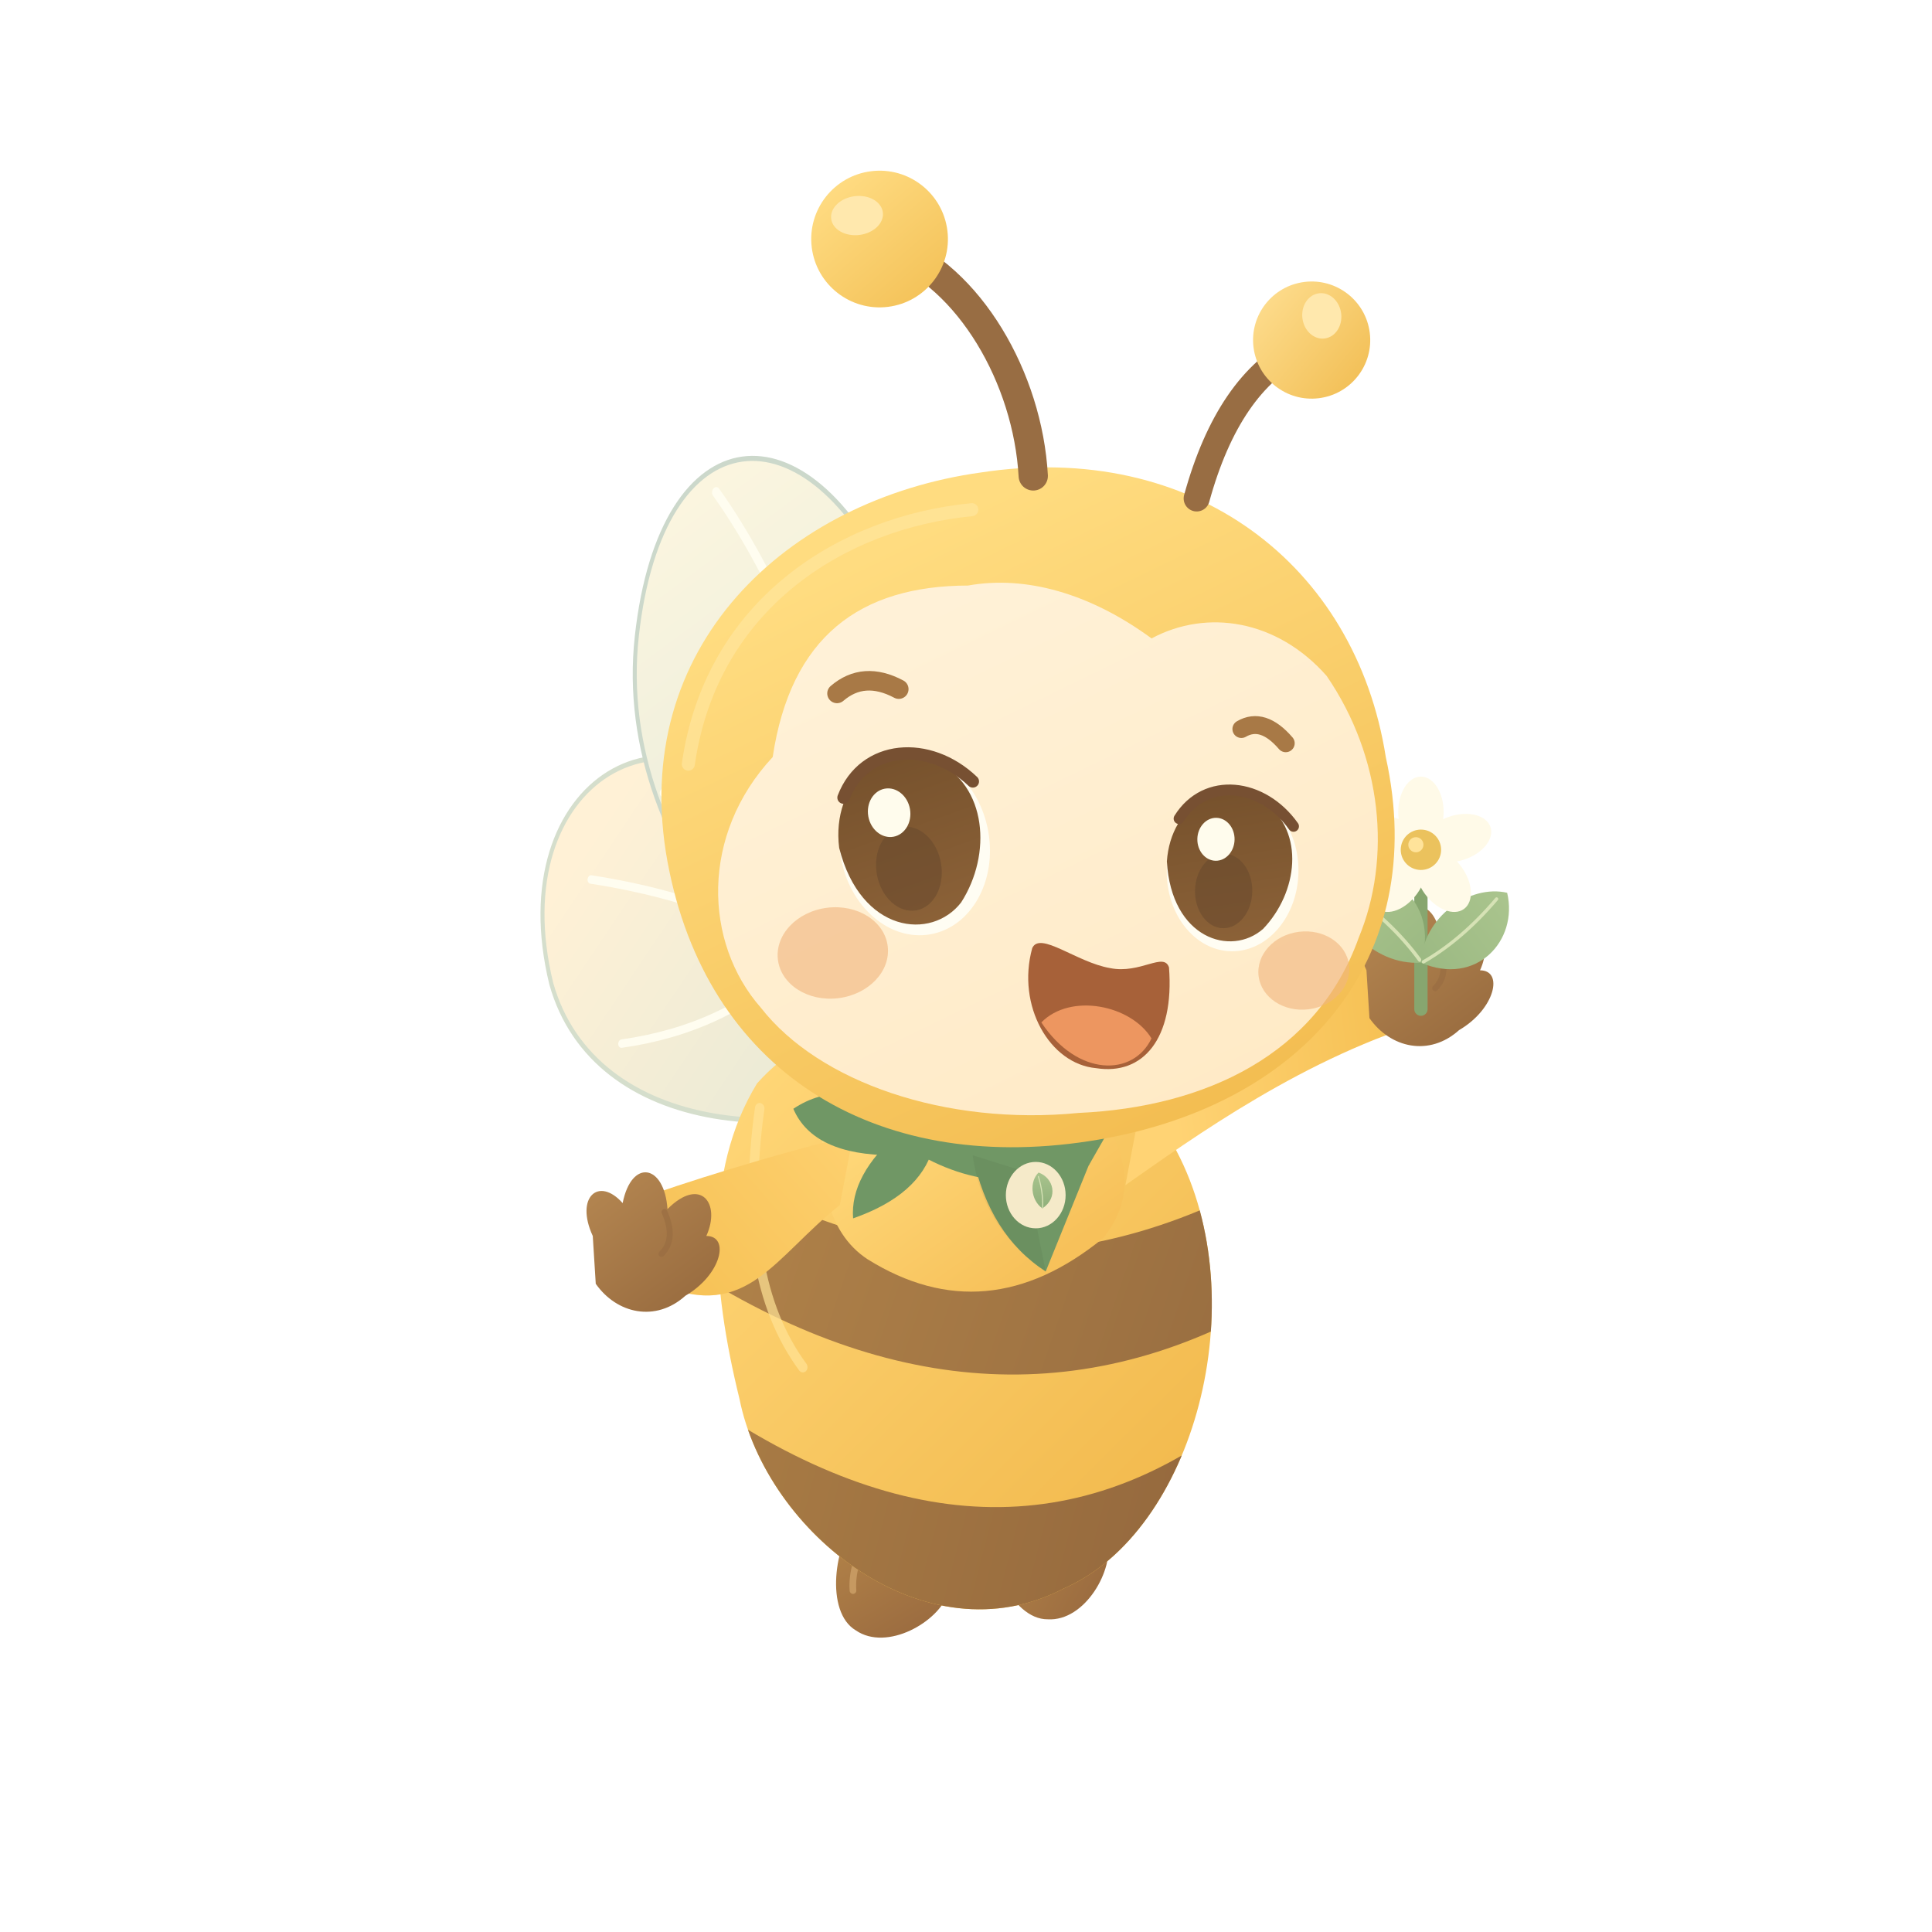
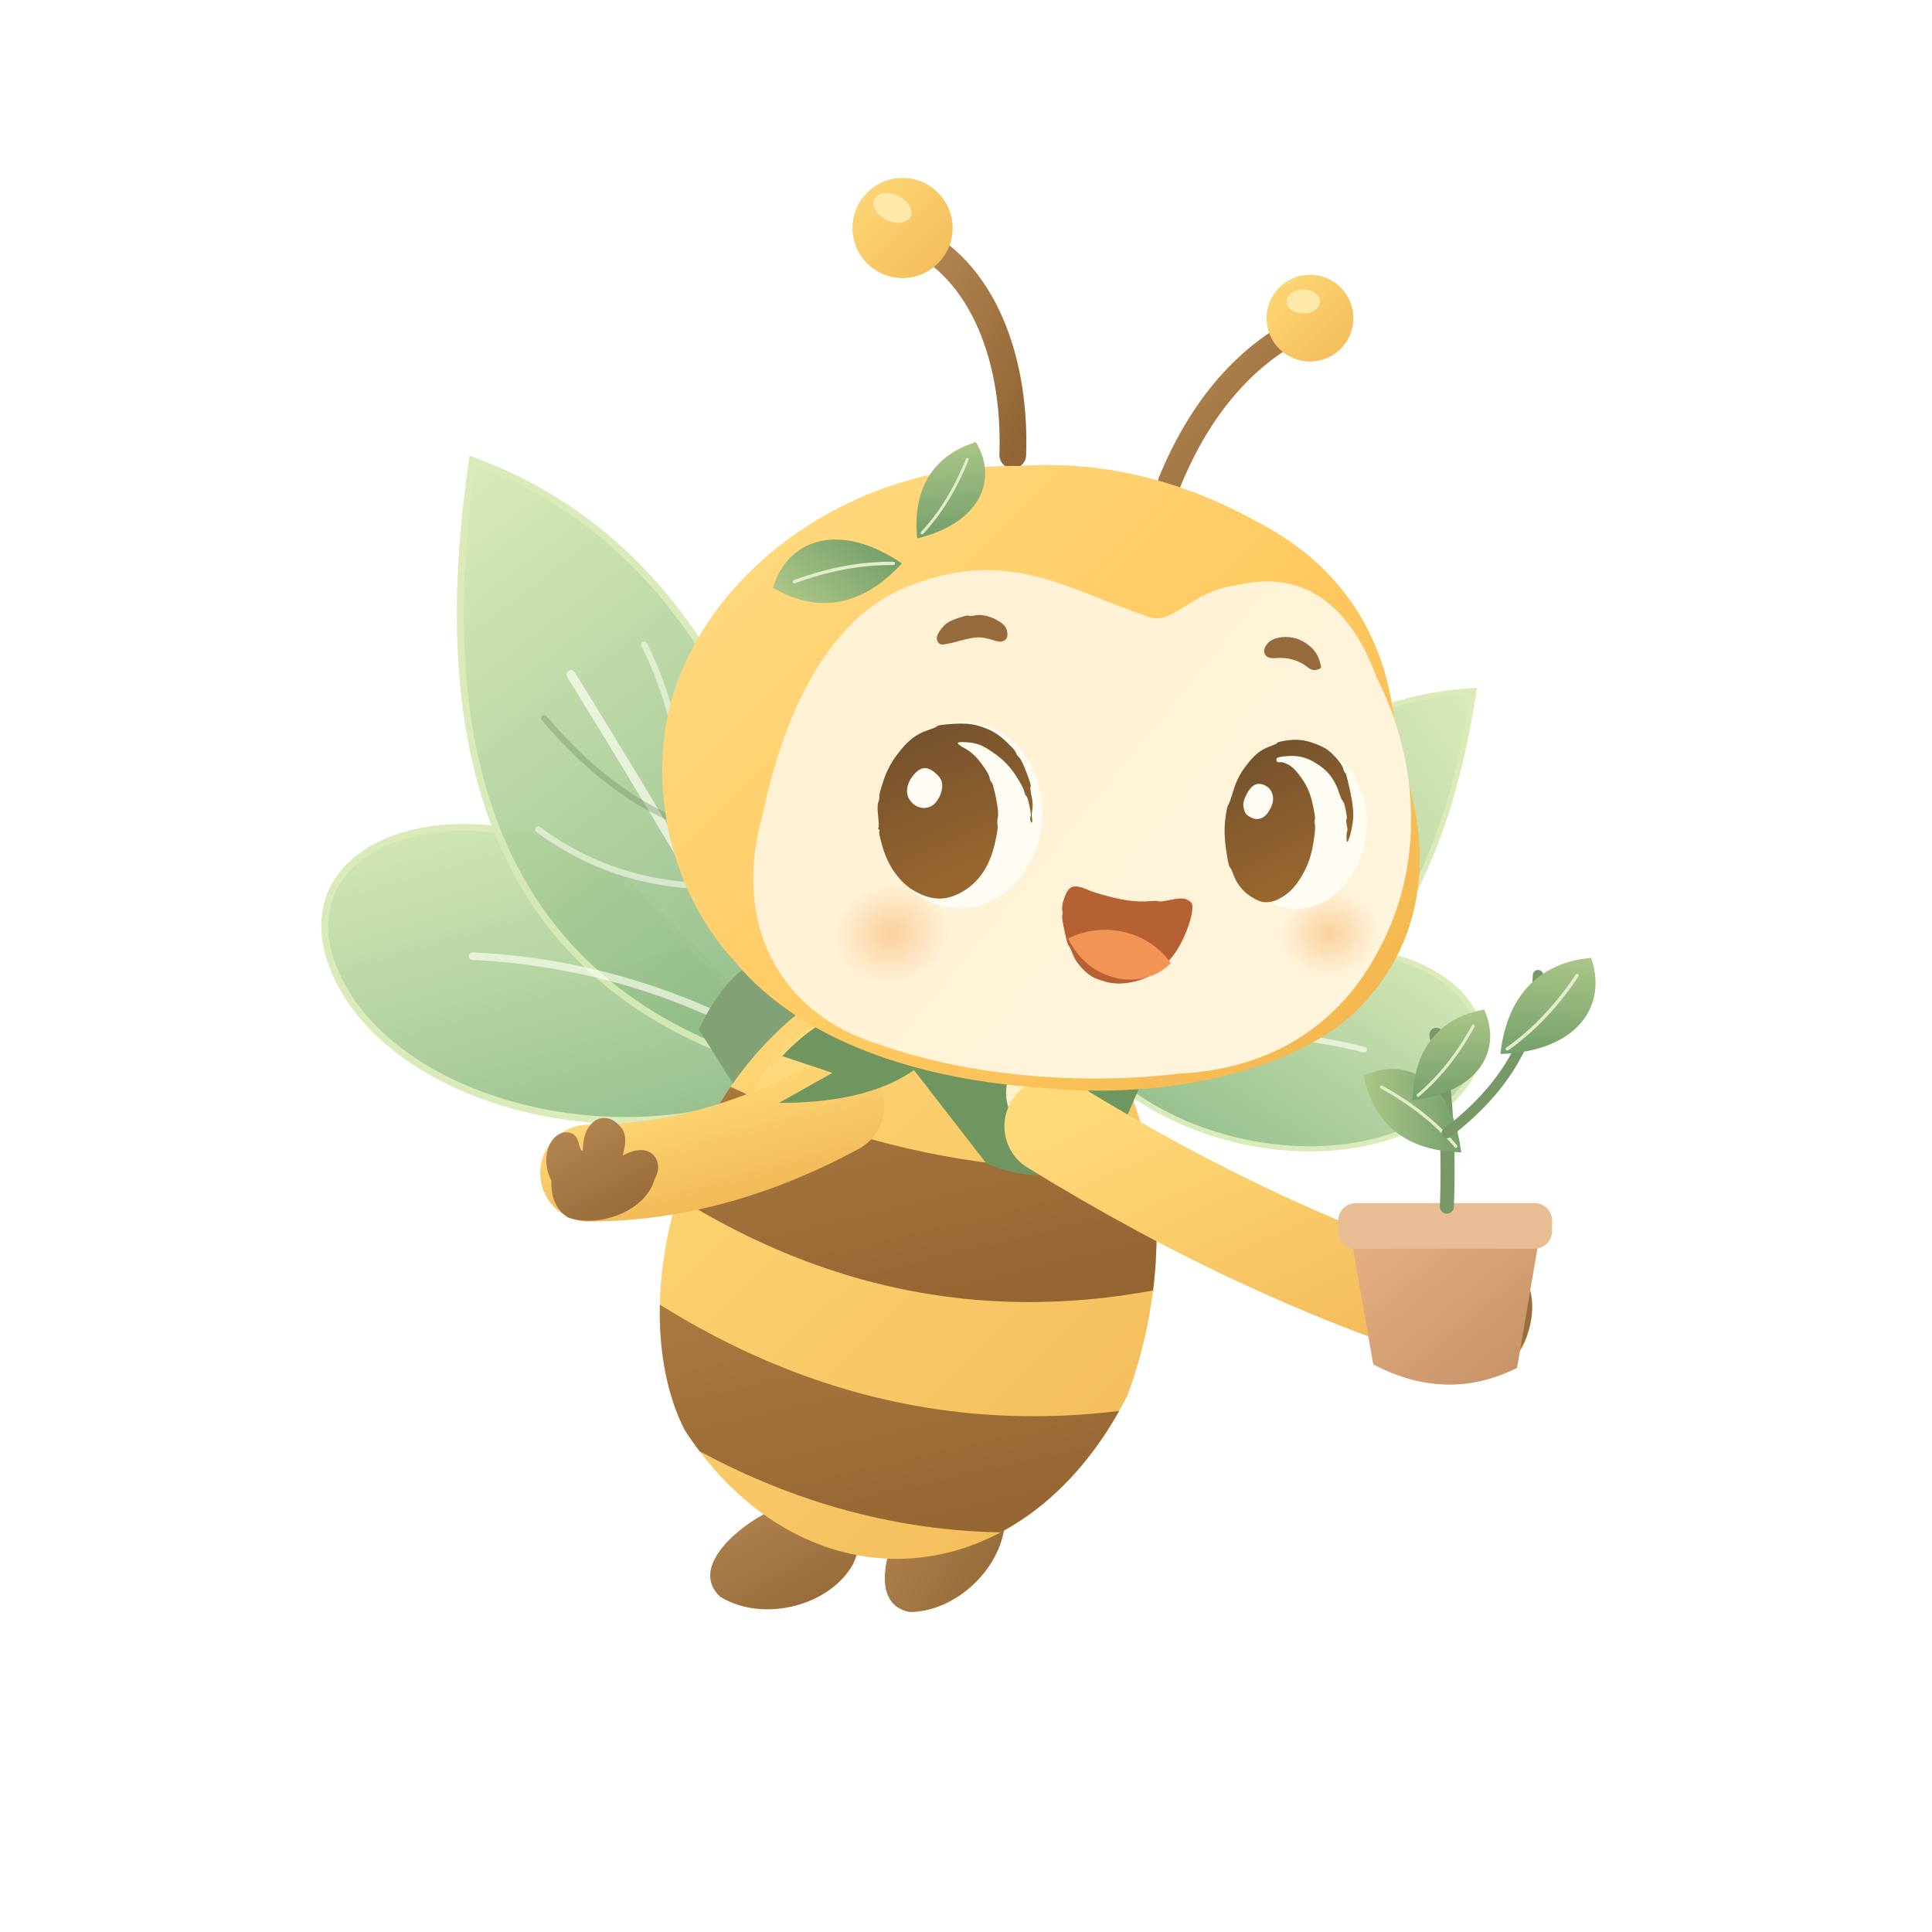
- <svg xmlns="http://www.w3.org/2000/svg" width="512" height="512" viewBox="0 0 512 512">
+ <svg xmlns="http://www.w3.org/2000/svg" viewBox="0 0 512 512" width="512" height="512">
  <defs>
-     <linearGradient id="paint-1" gradientUnits="userSpaceOnUse" x1="-146" y1="-64" x2="-25" y2="14">
-       <stop offset="0" stop-color="#FFF1D6" />
-       <stop offset="1" stop-color="#E4E8D6" />
+     <linearGradient id="faceGold" x1=".1" y1="0" x2=".85" y2="1" gradientUnits="objectBoundingBox">
+       <stop stop-color="#FFDB82" />
+       <stop offset=".55" stop-color="#FFCA61" />
+       <stop offset="1" stop-color="#F4B750" />
    </linearGradient>
-     <linearGradient id="paint-2" gradientUnits="userSpaceOnUse" x1="-122" y1="-164" x2="0" y2="0">
-       <stop offset="0" stop-color="#FBF5DF" />
-       <stop offset="1" stop-color="#DCE6D8" />
+     <linearGradient id="faceCream" x1="0" y1="0" x2="1" y2="1">
+       <stop stop-color="#FFF0D1" />
+       <stop offset="1" stop-color="#FFF5DE" />
    </linearGradient>
-     <linearGradient id="paint-3" gradientUnits="userSpaceOnUse" x1="-146" y1="-64" x2="-25" y2="14">
-       <stop offset="0" stop-color="#FFF1D6" />
-       <stop offset="1" stop-color="#E4E8D6" />
+     <radialGradient id="cheek">
+       <stop stop-color="#F7AF64" stop-opacity=".65" />
+       <stop offset="1" stop-color="#F7AF64" stop-opacity="0" />
+     </radialGradient>
+     <linearGradient id="eyeBrown" x1="0" y1="0" x2=".2" y2="1">
+       <stop stop-color="#71502D" />
+       <stop offset="1" stop-color="#99672E" />
    </linearGradient>
-     <linearGradient id="paint-4" gradientUnits="userSpaceOnUse" x1="-122" y1="-164" x2="0" y2="0">
-       <stop offset="0" stop-color="#FBF5DF" />
-       <stop offset="1" stop-color="#DCE6D8" />
+     <linearGradient id="bodyGold" x1="0" y1="0" x2="1" y2="1">
+       <stop stop-color="#FFDA79" />
+       <stop offset="1" stop-color="#F3B957" />
    </linearGradient>
-     <linearGradient id="paint-5" gradientUnits="userSpaceOnUse" x1="-10" y1="-17" x2="20" y2="20">
-       <stop offset="0" stop-color="#B28248" />
-       <stop offset="1" stop-color="#996A3F" />
+     <linearGradient id="stripeBrown" x1="0" y1="0" x2="1" y2="1">
+       <stop stop-color="#AC7C42" />
+       <stop offset="1" stop-color="#90612F" />
    </linearGradient>
-     <linearGradient id="paint-6" gradientUnits="userSpaceOnUse" x1="-10" y1="-17" x2="20" y2="20">
-       <stop offset="0" stop-color="#B28248" />
-       <stop offset="1" stop-color="#996A3F" />
+     <linearGradient id="handBrown" x1="0" y1="0" x2="1" y2="1">
+       <stop stop-color="#B78A55" />
+       <stop offset="1" stop-color="#926634" />
    </linearGradient>
-     <linearGradient id="paint-7" gradientUnits="userSpaceOnUse" x1="-55" y1="-75" x2="60" y2="88">
-       <stop offset="0" stop-color="#FFD677" />
-       <stop offset="1" stop-color="#F0B648" />
+     <linearGradient id="wing" x1="0" y1="0" x2="1" y2="1">
+       <stop stop-color="#D7E9B3" />
+       <stop offset="1" stop-color="#83B47F" />
    </linearGradient>
-     <clipPath id="clip-8">
-       <path d="M-62 -65 C-22 -97 50 -72 68 -34 C88 10 61 72 18 84 C-28 100 -74 60 -78 22 C-83 -10 -82 -42 -62 -65Z" />
-     </clipPath>
-     <linearGradient id="paint-9" gradientUnits="userSpaceOnUse" x1="-90" y1="-50" x2="80" y2="40">
-       <stop offset="0" stop-color="#B2844A" />
-       <stop offset="1" stop-color="#986D40" />
+     <linearGradient id="accessory" x1="0" y1="0" x2="1" y2="1">
+       <stop stop-color="#709660" />
+       <stop offset="1" stop-color="#709660" />
    </linearGradient>
-     <linearGradient id="paint-10" gradientUnits="userSpaceOnUse" x1="-95" y1="20" x2="70" y2="90">
-       <stop offset="0" stop-color="#AA7D45" />
-       <stop offset="1" stop-color="#93673D" />
+     <linearGradient id="page" x1="0" y1="0" x2="1" y2="1">
+       <stop stop-color="#FFFAE8" />
+       <stop offset="1" stop-color="#E4D8B6" />
    </linearGradient>
-     <linearGradient id="paint-11" gradientUnits="userSpaceOnUse" x1="0" y1="-70" x2="30" y2="-10">
-       <stop offset="0" stop-color="#FFDA7C" />
-       <stop offset="1" stop-color="#F7C15A" />
+     <linearGradient id="leaf" x1="0" y1="0" x2="1" y2="1">
+       <stop stop-color="#AEC889" />
+       <stop offset="1" stop-color="#6F9C67" />
    </linearGradient>
-     <linearGradient id="paint-12" gradientUnits="userSpaceOnUse" x1="0" y1="-20" x2="-73" y2="44">
-       <stop offset="0" stop-color="#FFD374" />
-       <stop offset="1" stop-color="#F5BF51" />
-     </linearGradient>
-     <linearGradient id="paint-13" gradientUnits="userSpaceOnUse" x1="-15" y1="-20" x2="15" y2="20">
-       <stop offset="0" stop-color="#B38550" />
-       <stop offset="1" stop-color="#9A6D40" />
-     </linearGradient>
-     <linearGradient id="paint-14" gradientUnits="userSpaceOnUse" x1="0" y1="-20" x2="74" y2="-30">
-       <stop offset="0" stop-color="#FFD374" />
-       <stop offset="1" stop-color="#F5BF51" />
-     </linearGradient>
-     <linearGradient id="paint-15" gradientUnits="userSpaceOnUse" x1="-15" y1="-20" x2="15" y2="20">
-       <stop offset="0" stop-color="#B38550" />
-       <stop offset="1" stop-color="#9A6D40" />
-     </linearGradient>
-     <linearGradient id="paint-16" gradientUnits="userSpaceOnUse" x1="0" y1="-100" x2="65" y2="90">
-       <stop offset="0" stop-color="#ACC68F" />
-       <stop offset="1" stop-color="#709765" />
-     </linearGradient>
-     <linearGradient id="paint-17" gradientUnits="userSpaceOnUse" x1="0" y1="-100" x2="65" y2="90">
-       <stop offset="0" stop-color="#ACC68F" />
-       <stop offset="1" stop-color="#89AB75" />
-     </linearGradient>
-     <linearGradient id="paint-18" gradientUnits="userSpaceOnUse" x1="0" y1="-100" x2="65" y2="90">
-       <stop offset="0" stop-color="#ACC68F" />
-       <stop offset="1" stop-color="#89AB75" />
-     </linearGradient>
-     <linearGradient id="paint-19" gradientUnits="userSpaceOnUse" x1="0" y1="-100" x2="65" y2="90">
-       <stop offset="0" stop-color="#FFDC80" />
-       <stop offset="1" stop-color="#F3BD51" />
-     </linearGradient>
-     <linearGradient id="paint-20" gradientUnits="userSpaceOnUse" x1="0" y1="-100" x2="65" y2="90">
-       <stop offset="0" stop-color="#FFF2D9" />
-       <stop offset="1" stop-color="#FFEAC6" />
-     </linearGradient>
-     <linearGradient id="paint-21" gradientUnits="userSpaceOnUse" x1="0" y1="-27" x2="9" y2="25">
-       <stop offset="0" stop-color="#77522D" />
-       <stop offset="1" stop-color="#8C6238" />
-     </linearGradient>
-     <linearGradient id="paint-22" gradientUnits="userSpaceOnUse" x1="0" y1="-27" x2="9" y2="25">
-       <stop offset="0" stop-color="#77522D" />
-       <stop offset="1" stop-color="#8C6238" />
-     </linearGradient>
-     <linearGradient id="paint-23" gradientUnits="userSpaceOnUse" x1="-50" y1="-98" x2="-20" y2="-53">
-       <stop offset="0" stop-color="#FFDC83" />
-       <stop offset="1" stop-color="#F2BE52" />
-     </linearGradient>
-     <linearGradient id="paint-24" gradientUnits="userSpaceOnUse" x1="22" y1="-64" x2="55" y2="-29">
-       <stop offset="0" stop-color="#FFE196" />
-       <stop offset="1" stop-color="#F2BF56" />
-     </linearGradient>
-     <linearGradient id="paint-25" gradientUnits="userSpaceOnUse" x1="0" y1="-29" x2="12" y2="38">
-       <stop offset="0" stop-color="#FFE19A" />
-       <stop offset="1" stop-color="#EDB044" />
+     <linearGradient id="pot" x1="0" y1="0" x2="1" y2="1">
+       <stop stop-color="#E7B384" />
+       <stop offset="1" stop-color="#C48F66" />
    </linearGradient>
  </defs>
-   <g id="actor" transform="translate(30.72 30.72) rotate(0) scale(0.88 0.88)">
-     <g id="actor0--wings" transform="translate(256 288) rotate(0) scale(1 1)">
-       <g id="actor0--wings0--wing-left" transform="translate(0 0) rotate(7) scale(0.8 1.02)">
-         <path id="actor0--wings0--wing-left0--lower-wing" d="M0 0 C-57 30 -136 32 -159 -11 C-187 -69 -127 -105 -77 -64 C-40 -35 -15 -7 0 0Z" fill="url(#paint-1)" stroke="#D5DECC" stroke-width="1.5" stroke-linecap="round" stroke-linejoin="round" />
-         <path id="actor0--wings0--wing-left1--upper-wing" d="M0 0 C-57 1 -142 -49 -143 -116 C-144 -182 -90 -191 -49 -138 C-17 -98 4 -32 0 0Z" fill="url(#paint-2)" stroke="#CCD8CB" stroke-width="1.5" stroke-linecap="round" stroke-linejoin="round" />
-         <path d="M-3 -4 C-41 -49 -71 -119 -120 -161" fill="none" stroke="#FFFDF0" stroke-width="3" stroke-linecap="round" stroke-linejoin="round" />
-         <path d="M-35 -47 Q-74 -63 -126 -71 M-57 -84 Q-46 -112 -80 -145 M-5 0 Q-65 -41 -149 -43 M-69 -26 Q-92 -4 -130 4" fill="none" stroke="#FFFDF0" stroke-width="2.5" stroke-linecap="round" stroke-linejoin="round" />
-         <path d="M-16 -17 Q-29 6 -76 16" fill="none" stroke="#FFFDF0" stroke-width="2.8" stroke-linecap="round" stroke-linejoin="round" />
+   <g id="character" transform="translate(256 256) scale(.885) translate(-256 -256)" data-theme="guardian" data-stage="4">
+     <g id="wing-right" transform="translate(295 285) rotate(5) scale(-0.78 0.78)">
+       <path d="M0 0 C-42 37-119 34-142-4 C-163-40-105-66-61-43 C-31-25-12-9 0 0Z" fill="url(#wing)" opacity=".92" stroke="#D7E9B3" stroke-width="2" />
+       <path d="M0 0 C-73-2-125-43-132-155 C-49-143-10-60 0 0Z" fill="url(#wing)" opacity=".92" stroke="#D7E9B3" stroke-width="2" />
+       <path d="M-5-7 Q-48-55-91-100" fill="none" stroke="#FFFFF4" stroke-width="2.6" stroke-linecap="round" stroke-linejoin="round" opacity=".68" />
+       <path d="M-5-5 Q-53-22-102-14" fill="none" stroke="#FFFFF4" stroke-width="2.2" stroke-linecap="round" stroke-linejoin="round" opacity=".64" />
+       <path d="M-40-48 Q-67-43-91-54" fill="none" stroke="#FFFFF4" stroke-width="1.8" stroke-linecap="round" stroke-linejoin="round" opacity=".54" />
+       <path d="M-51-64 Q-54-90-72-113" fill="none" stroke="#FFFFF4" stroke-width="1.8" stroke-linecap="round" stroke-linejoin="round" opacity=".54" />
+       <path d="M-53-65 Q-74-69-96-86" fill="none" stroke="#64865D" stroke-width="1.8" stroke-linecap="round" stroke-linejoin="round" opacity=".35" />
+     </g>
+     <g id="wing-left" transform="translate(208 289) rotate(12) scale(1.03 1.03)">
+       <path d="M0 0 C-42 37-119 34-142-4 C-163-40-105-66-61-43 C-31-25-12-9 0 0Z" fill="url(#wing)" opacity=".92" stroke="#D7E9B3" stroke-width="2" />
+       <path d="M0 0 C-73-2-125-43-132-155 C-49-143-10-60 0 0Z" fill="url(#wing)" opacity=".92" stroke="#D7E9B3" stroke-width="2" />
+       <path d="M-5-7 Q-48-55-91-100" fill="none" stroke="#FFFFF4" stroke-width="2.6" stroke-linecap="round" stroke-linejoin="round" opacity=".68" />
+       <path d="M-5-5 Q-53-22-102-14" fill="none" stroke="#FFFFF4" stroke-width="2.2" stroke-linecap="round" stroke-linejoin="round" opacity=".64" />
+       <path d="M-40-48 Q-67-43-91-54" fill="none" stroke="#FFFFF4" stroke-width="1.8" stroke-linecap="round" stroke-linejoin="round" opacity=".54" />
+       <path d="M-51-64 Q-54-90-72-113" fill="none" stroke="#FFFFF4" stroke-width="1.8" stroke-linecap="round" stroke-linejoin="round" opacity=".54" />
+       <path d="M-53-65 Q-74-69-96-86" fill="none" stroke="#64865D" stroke-width="1.8" stroke-linecap="round" stroke-linejoin="round" opacity=".35" />
+     </g>
+     <g id="theme-vest" transform="translate(239 292)">
+       <path d="M-63-17 Q-46-53-17-31 L37-23 61-2 36 26-34 29Z" fill="#82A174" />
+     </g>
+     <g id="feet">
+       <g id="foot-0" transform="translate(208 424.42) rotate(20)">
+         <path d="M-4-18 C9-21 18-10 17 5 C15 19-2 31-17 28 C-29 23-19 6-12-1Z" fill="url(#handBrown)" />
      </g>
-       <g id="actor0--wings1--wing-right" transform="translate(0 0) rotate(-17) scale(-0.82 0.89)">
-         <path id="actor0--wings1--wing-right0--lower-wing" d="M0 0 C-57 30 -136 32 -159 -11 C-187 -69 -127 -105 -77 -64 C-40 -35 -15 -7 0 0Z" fill="url(#paint-3)" stroke="#D5DECC" stroke-width="1.5" stroke-linecap="round" stroke-linejoin="round" />
-         <path id="actor0--wings1--wing-right1--upper-wing" d="M0 0 C-57 1 -142 -49 -143 -116 C-144 -182 -90 -191 -49 -138 C-17 -98 4 -32 0 0Z" fill="url(#paint-4)" stroke="#CCD8CB" stroke-width="1.5" stroke-linecap="round" stroke-linejoin="round" />
-         <path d="M-3 -4 C-41 -49 -71 -119 -120 -161" fill="none" stroke="#FFFDF0" stroke-width="3" stroke-linecap="round" stroke-linejoin="round" />
-         <path d="M-35 -47 Q-74 -63 -126 -71 M-57 -84 Q-46 -112 -80 -145 M-5 0 Q-65 -41 -149 -43 M-69 -26 Q-92 -4 -130 4" fill="none" stroke="#FFFDF0" stroke-width="2.5" stroke-linecap="round" stroke-linejoin="round" />
-         <path d="M-16 -17 Q-29 6 -76 16" fill="none" stroke="#FFFDF0" stroke-width="2.8" stroke-linecap="round" stroke-linejoin="round" />
+       <g id="foot-1" transform="translate(250 418.54) rotate(-12)">
+         <path d="M-4-18 C9-21 18-10 17 5 C15 19-2 31-17 28 C-29 23-19 6-12-1Z" fill="url(#handBrown)" />
      </g>
    </g>
-     <g id="actor1--foot-0" transform="translate(233 438) rotate(8) scale(0.84 0.84)">
-       <path d="M-14 -17 C-21 -7 -21 18 -9 23 C3 29 20 16 22 5 C24 -9 14 -20 2 -21Z" fill="url(#paint-5)" />
-       <path d="M-9 -12 Q-14 0 -12 9" fill="none" stroke="#C69961" stroke-width="2.4" stroke-linecap="round" stroke-linejoin="round" />
+     <g id="body" transform="translate(239 347) rotate(7)">
+       <defs>
+         <clipPath id="bodyClip">
+           <path d="M0 -98 C54.6 -98 84.24 -33.32 69.42 29.4 C46.02 94.08 -18.72 105.84 -60.84 55.86 C-87.36 16.66 -74.1 -75.46 0 -98Z" />
+         </clipPath>
+       </defs>
+       <path d="M0 -98 C54.6 -98 84.24 -33.32 69.42 29.4 C46.02 94.08 -18.72 105.84 -60.84 55.86 C-87.36 16.66 -74.1 -75.46 0 -98Z" fill="url(#bodyGold)" />
+       <g clip-path="url(#bodyClip)">
+         <path d="M-88 -58.8 Q0 -19.6 90 -44.1 L90 -8.82 Q0 27.44 -88 -21.56Z" fill="url(#stripeBrown)" />
+         <path d="M-88 11.76 Q0 59.78 90 27.44 L90 61.74 Q0 96.04 -88 46.06Z" fill="url(#stripeBrown)" />
+       </g>
+       <path d="M-53.04 -23.52 Q-60.84 -61.74 -20.28 -79.38 Q-38.22 -54.88 -39.0 -25.48Z" fill="#FFE59B" opacity=".28" />
    </g>
-     <g id="actor2--foot-1" transform="translate(280 432) rotate(-23) scale(0.84 0.84)">
-       <path d="M-14 -17 C-21 -7 -21 18 -9 23 C3 29 20 16 22 5 C24 -9 14 -20 2 -21Z" fill="url(#paint-6)" />
-       <path d="M-9 -12 Q-14 0 -12 9" fill="none" stroke="#C69961" stroke-width="2.4" stroke-linecap="round" stroke-linejoin="round" />
-     </g>
-     <g id="actor3--body" transform="translate(259 355) rotate(-6) scale(0.95 1.08)">
-       <path id="actor3--body0--abdomen" d="M-62 -65 C-22 -97 50 -72 68 -34 C88 10 61 72 18 84 C-28 100 -74 60 -78 22 C-83 -10 -82 -42 -62 -65Z" fill="url(#paint-7)" />
-       <g id="actor3--body1--stripes" transform="translate(0 0) rotate(0) scale(1 1)" clip-path="url(#clip-8)">
-         <path d="M-105 -62 Q-12 15 93 -23 L91 11 Q-5 48 -97 -21Z" fill="url(#paint-9)" />
-         <path d="M-99 14 Q-9 88 76 43 L63 74 Q-24 116 -84 55Z" fill="url(#paint-10)" />
-       </g>
-       <path opacity="0.7" d="M-62 -58 Q-75 -12 -57 15" fill="none" stroke="#FFE395" stroke-width="3" stroke-linecap="round" stroke-linejoin="round" />
-       <path d="M-40 -61 Q0 -80 43 -50 Q59 -27 42 -12 Q2 11 -33 -13 Q-51 -26 -40 -61Z" fill="url(#paint-11)" />
-     </g>
-     <g id="actor4--arm-left" transform="translate(231 316) rotate(0) scale(1 1)">
-       <path d="M-9 -9 C-33.55 -3.2 -62.02 6 -73 10 Q-56 23 -67 36 C-40.88 47 -32.71 27.6 -13 12 Z" fill="url(#paint-12)" />
-       <g id="actor4--arm-left1--palm" transform="translate(-73 24) rotate(0) scale(0.9 0.9)">
-         <path d="M-16 -3 C-22 -16 -14 -23 -6 -14 C-3 -29 8 -27 9 -12 C20 -23 27 -14 22 -3 C30 -3 27 10 15 17 C5 26 -8 23 -15 13Z" fill="url(#paint-13)" />
-         <path opacity="0.55" d="M8 -11 Q12 -2 7 3" fill="none" stroke="#956A3F" stroke-width="2" stroke-linecap="round" stroke-linejoin="round" />
+     <g id="arm-left">
+       <path d="M217 298 Q180.0 318.0 143 318" fill="none" stroke="url(#bodyGold)" stroke-width="29" stroke-linecap="round" stroke-linejoin="round" />
+       <g transform="translate(143 318) rotate(15) scale(0.85)">
+         <path d="M-12 6 C-19-2-16-12-10-12 C-6-12-6-7-4-7 C-7-18 0-23 6-19 C10-17 10-12 10-9 C18-17 25-11 23-4 C23 8 8 18-3 17 C-9 15-11 10-12 6Z" fill="url(#handBrown)" />
      </g>
    </g>
-     <g id="actor5--arm-right" transform="translate(317 310) rotate(0) scale(1 1)">
-       <path d="M-9 -9 C17.9 -18 46.76 -68 74 -64 Q91 -51 80 -38 C41.44 -27 6.98 -2 -13 12 Z" fill="url(#paint-14)" />
-       <g id="actor5--arm-right1--palm" transform="translate(74 -50) rotate(0) scale(0.9 0.9)">
-         <path d="M-16 -3 C-22 -16 -14 -23 -6 -14 C-3 -29 8 -27 9 -12 C20 -23 27 -14 22 -3 C30 -3 27 10 15 17 C5 26 -8 23 -15 13Z" fill="url(#paint-15)" />
-         <path opacity="0.55" d="M8 -11 Q12 -2 7 3" fill="none" stroke="#956A3F" stroke-width="2" stroke-linecap="round" stroke-linejoin="round" />
+     <g id="theme-scarf" transform="translate(273 279)">
+       <path d="M-49-13 Q-6 10 45-10 L26 34 Q6 44-11 36Z" fill="#709660" />
+       <path d="M-47-12 Q-62-7-72 4 L-57 9-73 18 Q-45 18-31 7Z" fill="#709660" />
+       <ellipse cx="7" cy="15" rx="12" ry="13" fill="#FFF0C7" />
+       <path d="M2 22 Q-1 8 12 6 Q15 19 2 22Z" fill="#709660" />
+       <path d="M3 20 L10 10" fill="none" stroke="#FFF0C7" stroke-width="1" stroke-linecap="round" stroke-linejoin="round" />
+     </g>
+     <g id="arm-right">
+       <path d="M282 304 Q346.0 343.5 410 363" fill="none" stroke="url(#bodyGold)" stroke-width="29" stroke-linecap="round" stroke-linejoin="round" />
+       <g transform="translate(410 363) rotate(-45) scale(0.85)">
+         <path d="M-12 6 C-19-2-16-12-10-12 C-6-12-6-7-4-7 C-7-18 0-23 6-19 C10-17 10-12 10-9 C18-17 25-11 23-4 C23 8 8 18-3 17 C-9 15-11 10-12 6Z" fill="url(#handBrown)" />
      </g>
    </g>
-     <g id="actor6--scarf" transform="translate(270 306) rotate(0) scale(1 1)">
-       <path d="M-36 -10 Q-2 3 35 -11 L23 10 Q-7 22 -34 3Z" fill="#709765" />
-       <path d="M-12 7 L25 5 L10 42 Q-7 31 -12 7Z" fill="#709765" />
-       <path opacity="0.05" d="M-12 7 Q-9 29 10 42 L4 12Z" fill="#000000" />
-       <path d="M-32 -5 Q-51 -17 -66 -7 Q-60 7 -36 7Z" fill="#709765" />
-       <path d="M-34 0 Q-49 13 -48 26 Q-28 19 -24 5Z" fill="#709765" />
-       <g id="actor6--scarf5--theme-badge" transform="translate(0 0) rotate(0) scale(1 1)">
-         <path d="M -2 19 C -2 13.477 2.029 9 7 9 C 11.971 9 16 13.477 16 19 C 16 24.523 11.971 29 7 29 C 2.029 29 -2 24.523 -2 19 Z" fill="#F5EAC9" />
-         <g transform="translate(9 23) rotate(15) scale(0.13 0.13)">
-           <path d="M0 0 C-32 -12 -45 -53 -30 -78 C7 -75 30 -34 0 0Z" fill="url(#paint-16)" />
-           <path d="M0 -2 Q-7 -35 -28 -69" fill="none" stroke="#D6E2B5" stroke-width="2.5" stroke-linecap="round" stroke-linejoin="round" />
+     <g id="antennae">
+       <path d="M270 103 C271 76 262 47 238 37" fill="none" stroke="url(#handBrown)" stroke-width="8" stroke-linecap="round" stroke-linejoin="round" />
+       <path d="M317 111 Q331 77 358 64" fill="none" stroke="url(#handBrown)" stroke-width="7" stroke-linecap="round" stroke-linejoin="round" />
+       <ellipse cx="237" cy="35" rx="15" ry="15" fill="url(#bodyGold)" />
+       <ellipse cx="234" cy="29" rx="6" ry="4" fill="#FFE9A9" transform="rotate(25 234 29)" />
+       <ellipse cx="359" cy="62" rx="13" ry="13" fill="url(#bodyGold)" />
+       <ellipse cx="357" cy="57" rx="5" ry="3.6" fill="#FFE9A9" />
+     </g>
+     <g id="head" transform="translate(283 201) rotate(-12) scale(0.62) translate(-638 -434)">
+       <g transform="translate(13 9)">
+         <path d="M640 272 C568 255 500 284 466 326 C430 368 429 434 455 477 C475 516 521 549 588 568 C644 586 711 586 747 561 C785 535 798 491 789 443 C798 395 784 353 746 322 C714 294 677 277 640 272Z" fill="url(#faceGold)" />
+         <path d="M483 411 C505 361 537 322 578 317 C627 310 650 335 685 356 C696 363 708 348 730 350 C765 349 782 373 787 408 C799 453 790 502 761 536 C735 568 698 582 654 575 C600 570 549 552 515 531 C470 506 458 458 483 411Z" fill="url(#faceCream)" />
+       </g>
+       <ellipse cx="545" cy="489" rx="28" ry="24" fill="url(#cheek)" opacity=".8" />
+       <ellipse cx="752" cy="533" rx="24" ry="21" fill="url(#cheek)" opacity=".8" />
+       <ellipse cx="590" cy="440" rx="39" ry="45" transform="rotate(17 590 440)" fill="#FFFCF3" />
+       <ellipse cx="748" cy="479" rx="33" ry="40" transform="rotate(17 748 479)" fill="#FFFCF3" />
+       <path d="M571 416.5Q574 414 576.5 414Q579 414 581.5 417Q584 420 584 422.5Q584 425 582.5 427.5Q581 430 579 431.5Q577 433 574.5 433Q572 433 570 431.5Q568 430 567 427.5Q566 425 567 422Q568 419 571 416.5ZM606 399Q602 397 595 396Q588 395 587.5 395.5Q587 396 582.5 396.5Q578 397 574 399Q570 401 565 405.5Q560 410 556.5 416Q553 422 553 423Q553 424 552 425.5Q551 427 550.5 432Q550 437 549.5 437.5Q549 438 549.5 438.5Q550 439 549.5 439.5Q549 440 549.5 447Q550 454 552.5 460Q555 466 559 470Q563 474 567.5 476Q572 478 577 477.5Q582 477 587 474.5Q592 472 596 467.5Q600 463 603 456.5Q606 450 606 448.5Q606 447 607 444.5Q608 442 608 435Q608 428 607.5 427.5Q607 427 607 425Q607 423 604.5 417.5Q602 412 598.5 409Q595 406 595.5 405.5Q596 405 599.5 406Q603 407 605.5 408.5Q608 410 612.5 415Q617 420 619.5 426.5Q622 433 622 435Q622 437 622.5 437.5Q623 438 623 442.5Q623 447 622.5 447.5Q622 448 622 449.5Q622 451 622.5 450.5Q623 450 623 448.5Q623 447 624 444.5Q625 442 625 438Q625 434 625.5 433.5Q626 433 625 426.5Q624 420 623 418.5Q622 417 622 416Q622 415 619 410.5Q616 406 613 403.5Q610 401 606 399Z" fill="url(#eyeBrown)" fill-rule="evenodd" />
+       <path d="M732.5 455Q735 455 737 457Q739 459 739 462Q739 465 736.5 468Q734 471 731.5 471.5Q729 472 727 470.5Q725 469 724.5 468Q724 467 724 464.5Q724 462 727 458.5Q730 455 732.5 455ZM763 441Q758 438 752.5 437.5Q747 437 746.5 437.5Q746 438 742.5 438.5Q739 439 736 440.5Q733 442 728.5 446Q724 450 721 455.5Q718 461 717 462Q716 463 714 469Q712 475 711.5 483Q711 491 711.5 491.5Q712 492 712.5 495.5Q713 499 714.5 502Q716 505 718.5 507.5Q721 510 723 511Q725 512 728 512Q731 512 735.5 510Q740 508 745 502.5Q750 497 753 489.5Q756 482 756 480Q756 478 756.5 477.5Q757 477 757 470Q757 463 754.5 457Q752 451 749.5 449Q747 447 746 447Q745 447 744.5 446.5Q744 446 744.5 445Q745 444 751 445Q757 446 761.5 450Q766 454 768 458Q770 462 770.5 466.5Q771 471 771.5 471.5Q772 472 772 476Q772 480 771.5 480.5Q771 481 771 483.5Q771 486 770.5 486.5Q770 487 769.5 490Q769 493 771 489.5Q773 486 774.5 481.5Q776 477 776 468Q776 459 775.5 458.5Q775 458 775 456.5Q775 455 773.5 452Q772 449 770 446.5Q768 444 763 441Z" fill="url(#eyeBrown)" fill-rule="evenodd" />
+       <path d="M598 351Q596 353 596 354.5Q596 356 597 357Q598 358 606 357.5Q614 357 617 358Q620 359 622.5 360.5Q625 362 626.5 362Q628 362 629 361Q630 360 630 357.5Q630 355 627.5 352.5Q625 350 622 348.5Q619 347 616.5 347Q614 347 613.5 346.5Q613 346 608.5 346.5Q604 347 602 348Q600 349 598 351Z" fill="#956B3C" />
+       <path d="M752 389.5Q750 391 749.5 392.5Q749 394 750 395.5Q751 397 755 397.5Q759 398 762.5 400Q766 402 768 404.5Q770 407 772 407Q774 407 774.5 406.5Q775 406 774.5 402Q774 398 771 394.5Q768 391 764.5 389.5Q761 388 757.5 388Q754 388 752 389.5Z" fill="#956B3C" />
+       <path d="M630.5 489Q628 493 628 495Q628 497 627.5 497.5Q627 498 627 505Q627 512 627.5 512.5Q628 513 628.5 516.5Q629 520 631 523.5Q633 527 635 529Q637 531 642 533.5Q647 536 654 536Q661 536 666.5 533.5Q672 531 676 527.5Q680 524 683.5 519Q687 514 688.5 510.5Q690 507 690 505.5Q690 504 688 502.5Q686 501 680.5 501Q675 501 674.5 500.5Q674 500 670 499.5Q666 499 661.5 497.5Q657 496 651 493Q645 490 641.5 487.5Q638 485 635.5 485Q633 485 630.5 489Z" fill="#B56134" fill-rule="evenodd" />
+       <path d="M628 509 C647 504 667 514 674 531 C657 542 633 531 628 509Z" fill="#F39455" />
+     </g>
+     <g id="theme-leaf-clip" transform="translate(283 201) rotate(-12)">
+       <g transform="translate(-44 -79) rotate(-67) scale(0.5)">
+         <path d="M0 27 C-36 5-37-24-29-46 C1-43 18-15 0 27Z" fill="url(#leaf)" />
+         <path d="M-1 22 Q-6-6-23-34" fill="none" stroke="#E2ECCA" stroke-width="2" stroke-linecap="round" stroke-linejoin="round" />
+       </g>
+       <g transform="translate(-15 -85) rotate(65) scale(0.43)">
+         <path d="M0 27 C-36 5-37-24-29-46 C1-43 18-15 0 27Z" fill="url(#leaf)" />
+         <path d="M-1 22 Q-6-6-23-34" fill="none" stroke="#E2ECCA" stroke-width="2" stroke-linecap="round" stroke-linejoin="round" />
+       </g>
+     </g>
+     <g id="theme-prop">
+       <g id="theme-plant" transform="translate(400 327) scale(1.05)">
+         <path d="M-28 6 L27 6 20 47 Q0 57-21 46Z" fill="url(#pot)" />
+         <rect x="-31" y="0" width="61" height="13" rx="5" fill="#E8BD94" />
+         <path d="M0 1 Q1-25-3-48" fill="none" stroke="#799867" stroke-width="4" stroke-linecap="round" stroke-linejoin="round" />
+         <g transform="translate(-2 -25) rotate(-30) scale(0.45)">
+           <path d="M0 27 C-36 5-37-24-29-46 C1-43 18-15 0 27Z" fill="url(#leaf)" />
+           <path d="M-1 22 Q-6-6-23-34" fill="none" stroke="#E2ECCA" stroke-width="2" stroke-linecap="round" stroke-linejoin="round" />
+         </g>
+         <g transform="translate(0 -35) rotate(60) scale(0.42)">
+           <path d="M0 27 C-36 5-37-24-29-46 C1-43 18-15 0 27Z" fill="url(#leaf)" />
+           <path d="M-1 22 Q-6-6-23-34" fill="none" stroke="#E2ECCA" stroke-width="2" stroke-linecap="round" stroke-linejoin="round" />
+         </g>
+         <path d="M0-20 Q25-39 26-65" fill="none" stroke="#799867" stroke-width="3" stroke-linecap="round" stroke-linejoin="round" />
+         <g transform="translate(27 -48) rotate(65) scale(0.48)">
+           <path d="M0 27 C-36 5-37-24-29-46 C1-43 18-15 0 27Z" fill="url(#leaf)" />
+           <path d="M-1 22 Q-6-6-23-34" fill="none" stroke="#E2ECCA" stroke-width="2" stroke-linecap="round" stroke-linejoin="round" />
        </g>
      </g>
    </g>
-     <g id="actor7--theme-prop" transform="translate(393 247) rotate(0) scale(1 1)">
-       <path d="M0 22 L0 -23" fill="none" stroke="#87A66F" stroke-width="4" stroke-linecap="round" stroke-linejoin="round" />
-       <g transform="translate(0 8) rotate(-24) scale(0.43 0.43)">
-         <path d="M0 0 C-32 -12 -45 -53 -30 -78 C7 -75 30 -34 0 0Z" fill="url(#paint-17)" />
-         <path d="M0 -2 Q-7 -35 -28 -69" fill="none" stroke="#D6E2B5" stroke-width="2.5" stroke-linecap="round" stroke-linejoin="round" />
-       </g>
-       <g transform="translate(0 8) rotate(72) scale(0.4 0.4)">
-         <path d="M0 0 C-32 -12 -45 -53 -30 -78 C7 -75 30 -34 0 0Z" fill="url(#paint-18)" />
-         <path d="M0 -2 Q-7 -35 -28 -69" fill="none" stroke="#D6E2B5" stroke-width="2.5" stroke-linecap="round" stroke-linejoin="round" />
-       </g>
-       <g transform="translate(0 -26) rotate(0) scale(0.76 0.76)">
-         <g transform="translate(0 0) rotate(0) scale(1 1)">
-           <path d="M -9 -15 C -9 -22.732 -4.971 -29 0 -29 C 4.971 -29 9 -22.732 9 -15 C 9 -7.268 4.971 -1 0 -1 C -4.971 -1 -9 -7.268 -9 -15 Z" fill="#FFFAE8" />
-         </g>
-         <g transform="translate(0 0) rotate(72) scale(1 1)">
-           <path d="M -9 -15 C -9 -22.732 -4.971 -29 0 -29 C 4.971 -29 9 -22.732 9 -15 C 9 -7.268 4.971 -1 0 -1 C -4.971 -1 -9 -7.268 -9 -15 Z" fill="#FFFAE8" />
-         </g>
-         <g transform="translate(0 0) rotate(144) scale(1 1)">
-           <path d="M -9 -15 C -9 -22.732 -4.971 -29 0 -29 C 4.971 -29 9 -22.732 9 -15 C 9 -7.268 4.971 -1 0 -1 C -4.971 -1 -9 -7.268 -9 -15 Z" fill="#FFFAE8" />
-         </g>
-         <g transform="translate(0 0) rotate(216) scale(1 1)">
-           <path d="M -9 -15 C -9 -22.732 -4.971 -29 0 -29 C 4.971 -29 9 -22.732 9 -15 C 9 -7.268 4.971 -1 0 -1 C -4.971 -1 -9 -7.268 -9 -15 Z" fill="#FFFAE8" />
-         </g>
-         <g transform="translate(0 0) rotate(288) scale(1 1)">
-           <path d="M -9 -15 C -9 -22.732 -4.971 -29 0 -29 C 4.971 -29 9 -22.732 9 -15 C 9 -7.268 4.971 -1 0 -1 C -4.971 -1 -9 -7.268 -9 -15 Z" fill="#FFFAE8" />
-         </g>
-         <path d="M -8 0 C -8 -4.418 -4.418 -8 0 -8 C 4.418 -8 8 -4.418 8 0 C 8 4.418 4.418 8 0 8 C -4.418 8 -8 4.418 -8 0 Z" fill="#EBC25D" />
-         <path d="M -5 -2 C -5 -3.657 -3.657 -5 -2 -5 C -0.343 -5 1 -3.657 1 -2 C 1 -0.343 -0.343 1 -2 1 C -3.657 1 -5 -0.343 -5 -2 Z" fill="#FFE39A" />
-       </g>
-     </g>
-     <g id="actor8--head" transform="translate(277 211) rotate(-7) scale(0.98 0.98)">
-       <path id="actor8--head0--head-shell" d="M-114 0 C-118 -67 -64 -106 -4 -107 C62 -109 107 -65 109 -5 C115 58 71 99 4 101 C-63 103 -110 65 -114 0Z" fill="url(#paint-19)" />
-       <path opacity="0.7" d="M-104 -29 C-91 -77 -48 -97 -8 -96" fill="none" stroke="#FFE59D" stroke-width="4" stroke-linecap="round" stroke-linejoin="round" />
-       <path id="actor8--head2--face-mask" d="M-78 -28 C-68 -64 -45 -77 -12 -73 C6 -74 25 -66 42 -50 C60 -57 81 -51 94 -32 C108 -5 107 26 94 49 C77 83 41 95 2 92 C-39 91 -76 73 -91 48 C-106 26 -103 -7 -78 -28Z" fill="url(#paint-20)" />
-       <path opacity="0.61" d="M -84 34 C -84 26.268 -76.389 20 -67 20 C -57.611 20 -50 26.268 -50 34 C -50 41.732 -57.611 48 -67 48 C -76.389 48 -84 41.732 -84 34 Z" fill="#F1B67E" />
-       <path opacity="0.61" d="M 62 57 C 62 50.373 68.268 45 76 45 C 83.732 45 90 50.373 90 57 C 90 63.627 83.732 69 76 69 C 68.268 69 62 63.627 62 57 Z" fill="#F1B67E" />
-       <g id="actor8--head5--eyes" transform="translate(0 0) rotate(0) scale(1 1)">
-         <g id="actor8--head5--eyes0--eye-left" transform="translate(-38 4) rotate(-3) scale(1 1)">
-           <path d="M -23 0 C -23 -15.464 -12.703 -28 0 -28 C 12.703 -28 23 -15.464 23 0 C 23 15.464 12.703 28 0 28 C -12.703 28 -23 15.464 -23 0 Z" fill="#FFFDF3" />
-           <path d="M-23 -3 C-22 -23 -4 -34 11 -24 C25 -14 23 7 11 20 C0 30 -21 24 -23 -3Z" fill="url(#paint-21)" />
-           <path opacity="0.52" d="M -13 7 C -13 -0.18 -8.523 -6 -3 -6 C 2.523 -6 7 -0.18 7 7 C 7 14.18 2.523 20 -3 20 C -8.523 20 -13 14.18 -13 7 Z" fill="#65472D" />
-           <path d="M -12.5 -11 C -12.5 -15.142 -9.59 -18.5 -6 -18.5 C -2.41 -18.5 0.5 -15.142 0.5 -11 C 0.5 -6.858 -2.41 -3.5 -6 -3.5 C -9.59 -3.5 -12.5 -6.858 -12.5 -11 Z" fill="#FFFCED" />
-           <path d="M-19 -18 C-10 -33 10 -31 21 -16" fill="none" stroke="#775032" stroke-width="3.8" stroke-linecap="round" stroke-linejoin="round" />
-         </g>
-         <g id="actor8--head5--eyes1--eye-right" transform="translate(58 24) rotate(8) scale(0.88 0.88)">
-           <path d="M -23 0 C -23 -15.464 -12.703 -28 0 -28 C 12.703 -28 23 -15.464 23 0 C 23 15.464 12.703 28 0 28 C -12.703 28 -23 15.464 -23 0 Z" fill="#FFFDF3" />
-           <path d="M-23 -3 C-22 -23 -4 -34 11 -24 C25 -14 23 7 11 20 C0 30 -21 24 -23 -3Z" fill="url(#paint-22)" />
-           <path opacity="0.52" d="M -13 7 C -13 -0.18 -8.523 -6 -3 -6 C 2.523 -6 7 -0.18 7 7 C 7 14.18 2.523 20 -3 20 C -8.523 20 -13 14.18 -13 7 Z" fill="#65472D" />
-           <path d="M -12.5 -11 C -12.5 -15.142 -9.59 -18.5 -6 -18.5 C -2.41 -18.5 0.5 -15.142 0.5 -11 C 0.5 -6.858 -2.41 -3.5 -6 -3.5 C -9.59 -3.5 -12.5 -6.858 -12.5 -11 Z" fill="#FFFCED" />
-           <path d="M-19 -18 C-10 -33 10 -31 21 -16" fill="none" stroke="#775032" stroke-width="3.8" stroke-linecap="round" stroke-linejoin="round" />
-         </g>
-       </g>
-       <path d="M-56 -45 Q-47 -51 -37 -44" fill="none" stroke="#A87946" stroke-width="6" stroke-linecap="round" stroke-linejoin="round" />
-       <path d="M66 -19 Q73 -22 79 -13" fill="none" stroke="#A87946" stroke-width="5.5" stroke-linecap="round" stroke-linejoin="round" />
-       <path id="actor8--head8--mouth" d="M-6 40 C-3 35 7 46 17 49 C26 52 34 46 35 51 C34 73 23 83 9 79 C-5 76 -13 57 -6 40Z" fill="#A76139" />
-       <path d="M-6 63 C4 55 22 61 27 72 C20 83 3 81 -6 63Z" fill="#ED9660" />
-       <g id="actor8--head10--antenna-left" transform="translate(12 -104) rotate(0) scale(1 1)">
-         <path d="M0 0 C2 -30 -12 -63 -35 -75" fill="none" stroke="#986D43" stroke-width="9" stroke-linecap="round" stroke-linejoin="round" />
-         <path d="M -59 -78 C -59 -89.598 -49.598 -99 -38 -99 C -26.402 -99 -17 -89.598 -17 -78 C -17 -66.402 -26.402 -57 -38 -57 C -49.598 -57 -59 -66.402 -59 -78 Z" fill="url(#paint-23)" />
-         <path d="M -52 -86 C -52 -89.314 -48.418 -92 -44 -92 C -39.582 -92 -36 -89.314 -36 -86 C -36 -82.686 -39.582 -80 -44 -80 C -48.418 -80 -52 -82.686 -52 -86 Z" fill="#FFE8AD" />
-       </g>
-       <g id="actor8--head11--antenna-right" transform="translate(61 -91) rotate(0) scale(1 1)">
-         <path d="M0 0 Q14 -34 37 -42" fill="none" stroke="#986D43" stroke-width="8" stroke-linecap="round" stroke-linejoin="round" />
-         <path d="M 23 -44 C 23 -53.941 31.059 -62 41 -62 C 50.941 -62 59 -53.941 59 -44 C 59 -34.059 50.941 -26 41 -26 C 31.059 -26 23 -34.059 23 -44 Z" fill="url(#paint-24)" />
-         <path d="M 39 -51 C 39 -54.866 41.686 -58 45 -58 C 48.314 -58 51 -54.866 51 -51 C 51 -47.134 48.314 -44 45 -44 C 41.686 -44 39 -47.134 39 -51 Z" fill="#FFE8AD" />
-       </g>
-     </g>
-     <g id="actor9--nectar" opacity="0" transform="translate(378 284) rotate(0) scale(0.68 0.68)">
-       <path d="M0 -29 C-8 -17 -26 0 -25 15 C-24 31 -12 38 0 37 C17 37 29 25 27 10 C25 -5 9 -21 0 -29Z" fill="url(#paint-25)" />
-       <path d="M-6 -9 C-12 0 -18 7 -15 16 C-12 21 -7 17 -7 12 C-7 5 -3 -1 -6 -9Z" fill="#FFF0BF" />
-     </g>
  </g>
</svg>
